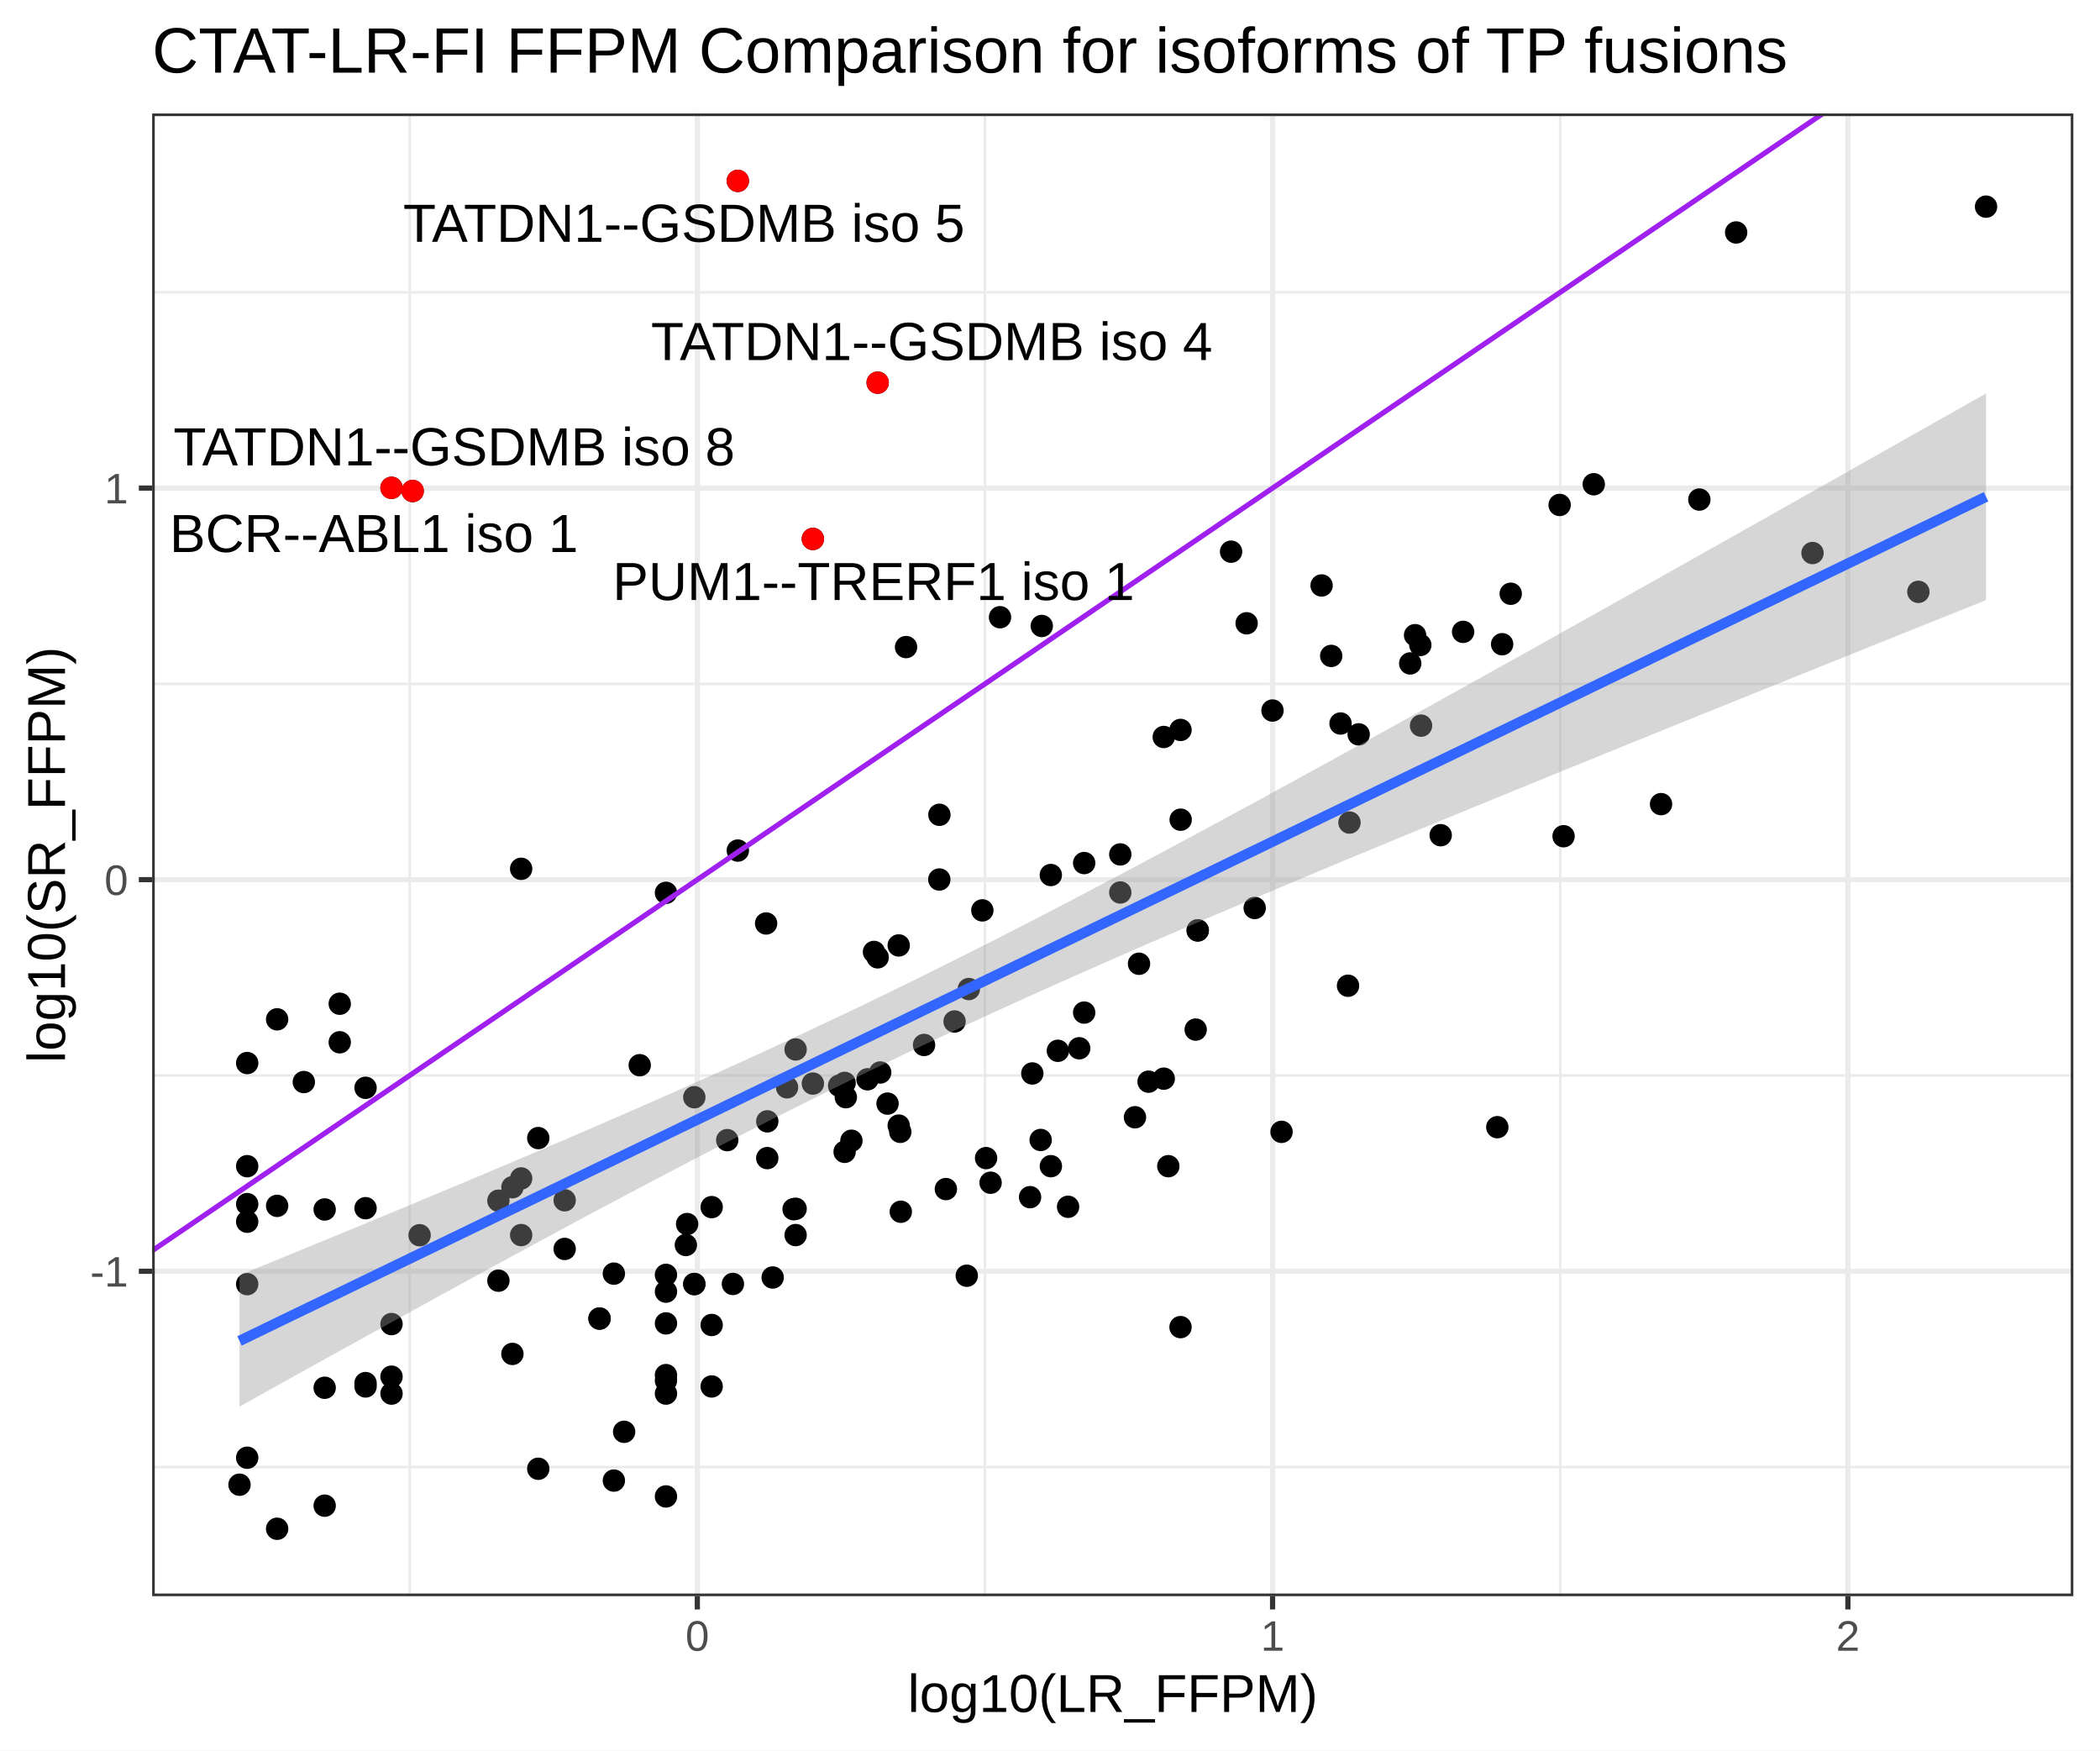
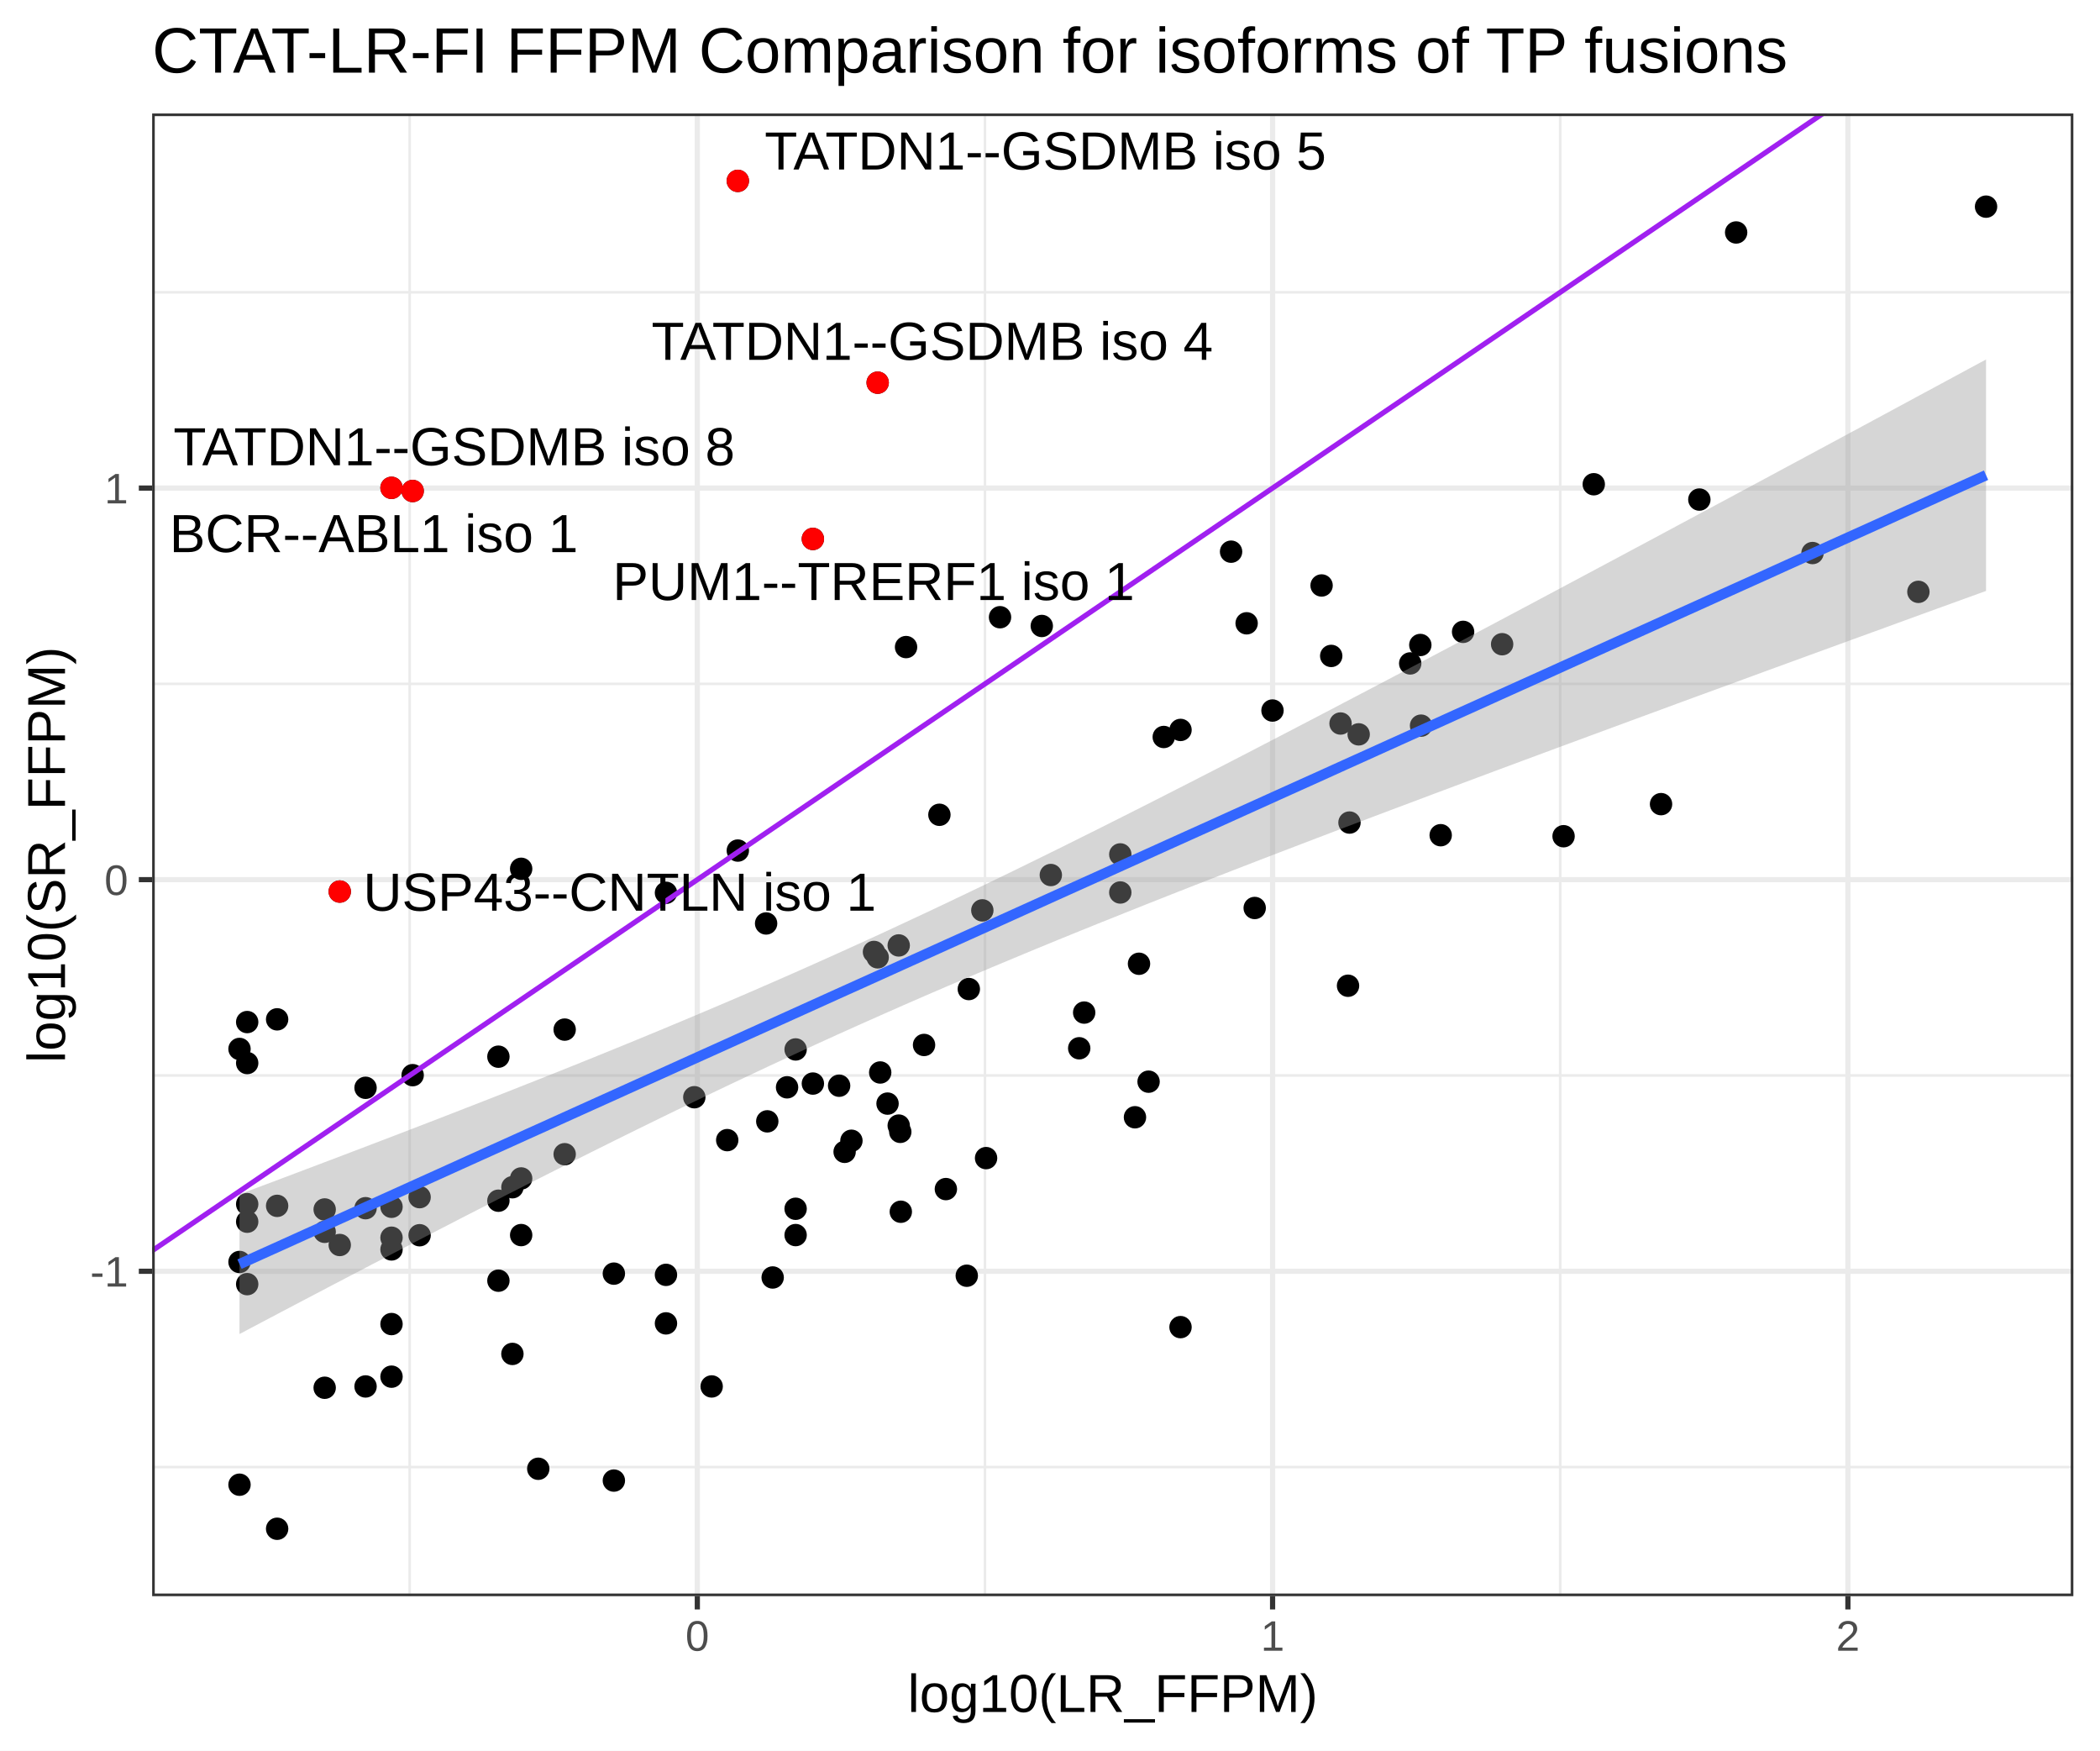
<svg xmlns="http://www.w3.org/2000/svg" class="svglite" width="432.00pt" height="360.00pt" viewBox="0 0 432.00 360.00">
  <defs>
    <style type="text/css">
    .svglite line, .svglite polyline, .svglite polygon, .svglite path, .svglite rect, .svglite circle {
      fill: none;
      stroke: #000000;
      stroke-linecap: round;
      stroke-linejoin: round;
      stroke-miterlimit: 10.00;
    }
    .svglite text {
      white-space: pre;
    }
  </style>
  </defs>
  <rect width="100%" height="100%" style="stroke: none; fill: #FFFFFF;" />
  <defs>
    <clipPath id="cpMC4wMHw0MzIuMDB8MC4wMHwzNjAuMDA=">
      <rect x="0.00" y="0.00" width="432.00" height="360.00" />
    </clipPath>
  </defs>
  <g clip-path="url(#cpMC4wMHw0MzIuMDB8MC4wMHwzNjAuMDA=)">
    <rect x="0" y="0.00" width="432.00" height="360.00" style="stroke-width: 1.07; stroke: #FFFFFF; fill: #FFFFFF;" />
  </g>
  <defs>
    <clipPath id="cpMzEuMzB8NDI2LjUyfDIzLjM0fDMyOC4yNw==">
      <rect x="31.30" y="23.34" width="395.22" height="304.93" />
    </clipPath>
  </defs>
  <g clip-path="url(#cpMzEuMzB8NDI2LjUyfDIzLjM0fDMyOC4yNw==)">
    <rect x="31.30" y="23.34" width="395.22" height="304.93" style="stroke-width: 1.07; stroke: none; fill: #FFFFFF;" />
    <polyline points="31.30,301.72 426.52,301.72 " style="stroke-width: 0.53; stroke: #EBEBEB; stroke-linecap: butt;" />
    <polyline points="31.30,221.18 426.52,221.18 " style="stroke-width: 0.53; stroke: #EBEBEB; stroke-linecap: butt;" />
    <polyline points="31.30,140.65 426.52,140.65 " style="stroke-width: 0.53; stroke: #EBEBEB; stroke-linecap: butt;" />
    <polyline points="31.30,60.11 426.52,60.11 " style="stroke-width: 0.53; stroke: #EBEBEB; stroke-linecap: butt;" />
    <polyline points="84.28,328.27 84.28,23.34 " style="stroke-width: 0.53; stroke: #EBEBEB; stroke-linecap: butt;" />
    <polyline points="202.62,328.27 202.62,23.34 " style="stroke-width: 0.53; stroke: #EBEBEB; stroke-linecap: butt;" />
    <polyline points="320.96,328.27 320.96,23.34 " style="stroke-width: 0.53; stroke: #EBEBEB; stroke-linecap: butt;" />
    <polyline points="31.30,261.45 426.52,261.45 " style="stroke-width: 1.07; stroke: #EBEBEB; stroke-linecap: butt;" />
    <polyline points="31.30,180.91 426.52,180.91 " style="stroke-width: 1.07; stroke: #EBEBEB; stroke-linecap: butt;" />
    <polyline points="31.30,100.38 426.52,100.38 " style="stroke-width: 1.07; stroke: #EBEBEB; stroke-linecap: butt;" />
    <polyline points="143.45,328.27 143.45,23.34 " style="stroke-width: 1.07; stroke: #EBEBEB; stroke-linecap: butt;" />
    <polyline points="261.79,328.27 261.79,23.34 " style="stroke-width: 1.07; stroke: #EBEBEB; stroke-linecap: butt;" />
    <polyline points="380.14,328.27 380.14,23.34 " style="stroke-width: 1.07; stroke: #EBEBEB; stroke-linecap: butt;" />
-     <circle cx="271.87" cy="120.41" r="1.95" style="stroke-width: 0.71; fill: #000000;" />
-     <circle cx="179.79" cy="195.78" r="1.95" style="stroke-width: 0.71; fill: #000000;" />
-     <circle cx="102.53" cy="263.39" r="1.95" style="stroke-width: 0.71; fill: #000000;" />
-     <circle cx="66.79" cy="248.74" r="1.95" style="stroke-width: 0.71; fill: #000000;" />
-     <circle cx="142.83" cy="225.66" r="1.95" style="stroke-width: 0.71; fill: #000000;" />
-     <circle cx="50.85" cy="247.64" r="1.95" style="stroke-width: 0.71; fill: #000000;" />
-     <circle cx="163.67" cy="215.83" r="1.95" style="stroke-width: 0.71; fill: #000000;" />
-     <circle cx="107.21" cy="254.01" r="1.95" style="stroke-width: 0.71; fill: #000000;" />
-     <circle cx="242.85" cy="150.12" r="1.95" style="stroke-width: 0.71; fill: #000000;" />
-     <circle cx="253.25" cy="113.46" r="1.95" style="stroke-width: 0.71; fill: #000000;" />
-     <circle cx="256.45" cy="128.19" r="1.95" style="stroke-width: 0.71; fill: #000000;" />
+     <circle cx="223.03" cy="208.25" r="1.95" style="stroke-width: 0.71; fill: #000000;" />
+     <circle cx="80.54" cy="283.13" r="1.95" style="stroke-width: 0.71; fill: #000000;" />
+     <circle cx="242.85" cy="272.94" r="1.95" style="stroke-width: 0.71; fill: #000000;" />
+     <circle cx="163.67" cy="248.60" r="1.95" style="stroke-width: 0.71; fill: #000000;" />
+     <circle cx="239.40" cy="151.57" r="1.95" style="stroke-width: 0.71; fill: #000000;" />
+     <circle cx="309.01" cy="132.49" r="1.95" style="stroke-width: 0.71; fill: #000000;" />
+     <circle cx="105.41" cy="278.45" r="1.95" style="stroke-width: 0.71; fill: #000000;" />
+     <circle cx="49.27" cy="259.54" r="1.95" style="stroke-width: 0.71; fill: #000000;" />
+     <circle cx="202.85" cy="238.18" r="1.95" style="stroke-width: 0.71; fill: #000000;" />
+     <circle cx="116.16" cy="237.38" r="1.95" style="stroke-width: 0.71; fill: #000000;" />
+     <circle cx="80.54" cy="256.96" r="1.95" style="stroke-width: 0.71; fill: #000000;" />
+     <circle cx="66.79" cy="253.34" r="1.95" style="stroke-width: 0.71; fill: #000000;" />
+     <circle cx="126.28" cy="304.50" r="1.95" style="stroke-width: 0.71; fill: #000000;" />
+     <circle cx="86.32" cy="246.21" r="1.95" style="stroke-width: 0.71; fill: #000000;" />
+     <circle cx="296.37" cy="171.77" r="1.95" style="stroke-width: 0.71; fill: #000000;" />
    <circle cx="151.78" cy="174.93" r="1.95" style="stroke-width: 0.71; fill: #000000;" />
-     <circle cx="217.62" cy="216.11" r="1.95" style="stroke-width: 0.71; fill: #000000;" />
-     <circle cx="131.60" cy="219.07" r="1.95" style="stroke-width: 0.71; fill: #000000;" />
-     <circle cx="75.20" cy="284.45" r="1.95" style="stroke-width: 0.71; fill: #000000;" />
-     <circle cx="184.88" cy="194.44" r="1.95" style="stroke-width: 0.71; fill: #000000;" />
-     <circle cx="181.07" cy="220.57" r="1.95" style="stroke-width: 0.71; fill: #000000;" />
-     <circle cx="49.27" cy="305.35" r="1.95" style="stroke-width: 0.71; fill: #000000;" />
-     <circle cx="349.58" cy="102.74" r="1.95" style="stroke-width: 0.71; fill: #000000;" />
-     <circle cx="184.88" cy="231.49" r="1.95" style="stroke-width: 0.71; fill: #000000;" />
+     <circle cx="84.89" cy="100.98" r="1.95" style="stroke-width: 0.71; fill: #000000;" />
+     <circle cx="157.60" cy="189.92" r="1.95" style="stroke-width: 0.71; fill: #000000;" />
    <circle cx="327.86" cy="99.59" r="1.95" style="stroke-width: 0.71; fill: #000000;" />
    <circle cx="261.77" cy="146.13" r="1.95" style="stroke-width: 0.71; fill: #000000;" />
    <circle cx="216.17" cy="179.96" r="1.95" style="stroke-width: 0.71; fill: #000000;" />
    <circle cx="180.55" cy="78.70" r="1.95" style="stroke-width: 0.71; fill: #000000;" />
    <circle cx="151.78" cy="37.20" r="1.95" style="stroke-width: 0.71; fill: #000000;" />
    <circle cx="137.00" cy="262.19" r="1.95" style="stroke-width: 0.71; fill: #000000;" />
    <circle cx="137.00" cy="272.17" r="1.95" style="stroke-width: 0.71; fill: #000000;" />
    <circle cx="80.54" cy="100.33" r="1.95" style="stroke-width: 0.71; fill: #000000;" />
    <circle cx="80.54" cy="272.31" r="1.95" style="stroke-width: 0.71; fill: #000000;" />
-     <circle cx="290.10" cy="136.44" r="1.95" style="stroke-width: 0.71; fill: #000000;" />
-     <circle cx="172.62" cy="223.29" r="1.95" style="stroke-width: 0.71; fill: #000000;" />
+     <circle cx="184.88" cy="194.44" r="1.95" style="stroke-width: 0.71; fill: #000000;" />
+     <circle cx="181.07" cy="220.57" r="1.95" style="stroke-width: 0.71; fill: #000000;" />
+     <circle cx="49.27" cy="305.35" r="1.95" style="stroke-width: 0.71; fill: #000000;" />
+     <circle cx="182.58" cy="226.97" r="1.95" style="stroke-width: 0.71; fill: #000000;" />
+     <circle cx="50.85" cy="251.26" r="1.95" style="stroke-width: 0.71; fill: #000000;" />
+     <circle cx="69.89" cy="183.36" r="1.95" style="stroke-width: 0.71; fill: #000000;" />
+     <circle cx="190.09" cy="214.91" r="1.95" style="stroke-width: 0.71; fill: #000000;" />
+     <circle cx="253.25" cy="113.46" r="1.95" style="stroke-width: 0.71; fill: #000000;" />
+     <circle cx="275.77" cy="148.80" r="1.95" style="stroke-width: 0.71; fill: #000000;" />
+     <circle cx="161.91" cy="223.62" r="1.95" style="stroke-width: 0.71; fill: #000000;" />
+     <circle cx="50.85" cy="210.20" r="1.95" style="stroke-width: 0.71; fill: #000000;" />
+     <circle cx="279.50" cy="151.03" r="1.95" style="stroke-width: 0.71; fill: #000000;" />
+     <circle cx="222.01" cy="215.59" r="1.95" style="stroke-width: 0.71; fill: #000000;" />
+     <circle cx="193.25" cy="167.57" r="1.95" style="stroke-width: 0.71; fill: #000000;" />
+     <circle cx="107.21" cy="242.36" r="1.95" style="stroke-width: 0.71; fill: #000000;" />
+     <circle cx="126.28" cy="261.94" r="1.95" style="stroke-width: 0.71; fill: #000000;" />
+     <circle cx="105.41" cy="244.17" r="1.95" style="stroke-width: 0.71; fill: #000000;" />
+     <circle cx="163.67" cy="215.83" r="1.95" style="stroke-width: 0.71; fill: #000000;" />
+     <circle cx="107.21" cy="254.01" r="1.95" style="stroke-width: 0.71; fill: #000000;" />
+     <circle cx="242.85" cy="150.12" r="1.95" style="stroke-width: 0.71; fill: #000000;" />
+     <circle cx="142.83" cy="225.66" r="1.95" style="stroke-width: 0.71; fill: #000000;" />
+     <circle cx="50.85" cy="247.64" r="1.95" style="stroke-width: 0.71; fill: #000000;" />
    <circle cx="199.30" cy="203.41" r="1.95" style="stroke-width: 0.71; fill: #000000;" />
    <circle cx="186.39" cy="133.08" r="1.95" style="stroke-width: 0.71; fill: #000000;" />
    <circle cx="50.85" cy="218.63" r="1.95" style="stroke-width: 0.71; fill: #000000;" />
    <circle cx="50.85" cy="264.10" r="1.95" style="stroke-width: 0.71; fill: #000000;" />
-     <circle cx="263.63" cy="232.78" r="1.95" style="stroke-width: 0.71; fill: #000000;" />
-     <circle cx="245.97" cy="211.75" r="1.95" style="stroke-width: 0.71; fill: #000000;" />
-     <circle cx="126.28" cy="261.94" r="1.95" style="stroke-width: 0.71; fill: #000000;" />
-     <circle cx="105.41" cy="244.17" r="1.95" style="stroke-width: 0.71; fill: #000000;" />
-     <circle cx="211.90" cy="246.21" r="1.95" style="stroke-width: 0.71; fill: #000000;" />
-     <circle cx="142.83" cy="264.06" r="1.95" style="stroke-width: 0.71; fill: #000000;" />
-     <circle cx="222.01" cy="215.59" r="1.95" style="stroke-width: 0.71; fill: #000000;" />
-     <circle cx="146.40" cy="248.26" r="1.95" style="stroke-width: 0.71; fill: #000000;" />
-     <circle cx="242.85" cy="272.94" r="1.95" style="stroke-width: 0.71; fill: #000000;" />
-     <circle cx="163.67" cy="248.60" r="1.95" style="stroke-width: 0.71; fill: #000000;" />
-     <circle cx="275.77" cy="148.80" r="1.95" style="stroke-width: 0.71; fill: #000000;" />
-     <circle cx="161.91" cy="223.62" r="1.95" style="stroke-width: 0.71; fill: #000000;" />
-     <circle cx="173.75" cy="222.71" r="1.95" style="stroke-width: 0.71; fill: #000000;" />
-     <circle cx="123.33" cy="271.18" r="1.95" style="stroke-width: 0.71; fill: #000000;" />
-     <circle cx="66.79" cy="309.66" r="1.95" style="stroke-width: 0.71; fill: #000000;" />
-     <circle cx="216.18" cy="239.84" r="1.95" style="stroke-width: 0.71; fill: #000000;" />
-     <circle cx="190.09" cy="214.91" r="1.95" style="stroke-width: 0.71; fill: #000000;" />
-     <circle cx="219.72" cy="248.19" r="1.95" style="stroke-width: 0.71; fill: #000000;" />
-     <circle cx="233.48" cy="229.78" r="1.95" style="stroke-width: 0.71; fill: #000000;" />
-     <circle cx="214.31" cy="128.74" r="1.95" style="stroke-width: 0.71; fill: #000000;" />
+     <circle cx="205.72" cy="126.94" r="1.95" style="stroke-width: 0.71; fill: #000000;" />
+     <circle cx="300.98" cy="129.95" r="1.95" style="stroke-width: 0.71; fill: #000000;" />
+     <circle cx="292.33" cy="149.24" r="1.95" style="stroke-width: 0.71; fill: #000000;" />
+     <circle cx="163.67" cy="254.01" r="1.95" style="stroke-width: 0.71; fill: #000000;" />
+     <circle cx="167.22" cy="110.84" r="1.95" style="stroke-width: 0.71; fill: #000000;" />
+     <circle cx="86.32" cy="254.04" r="1.95" style="stroke-width: 0.71; fill: #000000;" />
+     <circle cx="349.58" cy="102.74" r="1.95" style="stroke-width: 0.71; fill: #000000;" />
+     <circle cx="184.88" cy="231.49" r="1.95" style="stroke-width: 0.71; fill: #000000;" />
+     <circle cx="292.18" cy="132.65" r="1.95" style="stroke-width: 0.71; fill: #000000;" />
+     <circle cx="185.31" cy="249.21" r="1.95" style="stroke-width: 0.71; fill: #000000;" />
+     <circle cx="234.31" cy="198.21" r="1.95" style="stroke-width: 0.71; fill: #000000;" />
+     <circle cx="158.95" cy="262.73" r="1.95" style="stroke-width: 0.71; fill: #000000;" />
+     <circle cx="102.53" cy="246.94" r="1.95" style="stroke-width: 0.71; fill: #000000;" />
+     <circle cx="66.79" cy="285.41" r="1.95" style="stroke-width: 0.71; fill: #000000;" />
+     <circle cx="102.53" cy="217.32" r="1.95" style="stroke-width: 0.71; fill: #000000;" />
+     <circle cx="408.56" cy="42.50" r="1.95" style="stroke-width: 0.71; fill: #000000;" />
+     <circle cx="157.84" cy="230.62" r="1.95" style="stroke-width: 0.71; fill: #000000;" />
+     <circle cx="75.20" cy="223.72" r="1.95" style="stroke-width: 0.71; fill: #000000;" />
+     <circle cx="75.20" cy="248.48" r="1.95" style="stroke-width: 0.71; fill: #000000;" />
    <circle cx="357.15" cy="47.81" r="1.95" style="stroke-width: 0.71; fill: #000000;" />
    <circle cx="57.01" cy="209.64" r="1.95" style="stroke-width: 0.71; fill: #000000;" />
    <circle cx="57.01" cy="248.00" r="1.95" style="stroke-width: 0.71; fill: #000000;" />
    <circle cx="57.01" cy="314.41" r="1.95" style="stroke-width: 0.71; fill: #000000;" />
-     <circle cx="157.84" cy="230.62" r="1.95" style="stroke-width: 0.71; fill: #000000;" />
-     <circle cx="75.20" cy="223.72" r="1.95" style="stroke-width: 0.71; fill: #000000;" />
-     <circle cx="75.20" cy="248.48" r="1.95" style="stroke-width: 0.71; fill: #000000;" />
-     <circle cx="205.72" cy="126.94" r="1.95" style="stroke-width: 0.71; fill: #000000;" />
-     <circle cx="182.58" cy="226.97" r="1.95" style="stroke-width: 0.71; fill: #000000;" />
-     <circle cx="50.85" cy="251.26" r="1.95" style="stroke-width: 0.71; fill: #000000;" />
-     <circle cx="309.01" cy="132.49" r="1.95" style="stroke-width: 0.71; fill: #000000;" />
-     <circle cx="105.41" cy="278.45" r="1.95" style="stroke-width: 0.71; fill: #000000;" />
-     <circle cx="300.98" cy="129.95" r="1.95" style="stroke-width: 0.71; fill: #000000;" />
-     <circle cx="279.50" cy="151.03" r="1.95" style="stroke-width: 0.71; fill: #000000;" />
-     <circle cx="408.56" cy="42.50" r="1.95" style="stroke-width: 0.71; fill: #000000;" />
-     <circle cx="193.25" cy="167.57" r="1.95" style="stroke-width: 0.71; fill: #000000;" />
-     <circle cx="107.21" cy="242.36" r="1.95" style="stroke-width: 0.71; fill: #000000;" />
-     <circle cx="239.40" cy="151.57" r="1.95" style="stroke-width: 0.71; fill: #000000;" />
-     <circle cx="292.18" cy="132.65" r="1.95" style="stroke-width: 0.71; fill: #000000;" />
-     <circle cx="185.31" cy="249.21" r="1.95" style="stroke-width: 0.71; fill: #000000;" />
-     <circle cx="157.60" cy="189.92" r="1.95" style="stroke-width: 0.71; fill: #000000;" />
-     <circle cx="202.85" cy="238.18" r="1.95" style="stroke-width: 0.71; fill: #000000;" />
-     <circle cx="239.40" cy="221.84" r="1.95" style="stroke-width: 0.71; fill: #000000;" />
-     <circle cx="223.03" cy="177.50" r="1.95" style="stroke-width: 0.71; fill: #000000;" />
-     <circle cx="212.36" cy="220.77" r="1.95" style="stroke-width: 0.71; fill: #000000;" />
-     <circle cx="203.78" cy="243.24" r="1.95" style="stroke-width: 0.71; fill: #000000;" />
-     <circle cx="163.25" cy="248.69" r="1.95" style="stroke-width: 0.71; fill: #000000;" />
-     <circle cx="137.00" cy="265.64" r="1.95" style="stroke-width: 0.71; fill: #000000;" />
-     <circle cx="137.00" cy="282.81" r="1.95" style="stroke-width: 0.71; fill: #000000;" />
-     <circle cx="137.00" cy="283.92" r="1.95" style="stroke-width: 0.71; fill: #000000;" />
-     <circle cx="296.37" cy="171.77" r="1.95" style="stroke-width: 0.71; fill: #000000;" />
-     <circle cx="292.33" cy="149.24" r="1.95" style="stroke-width: 0.71; fill: #000000;" />
-     <circle cx="163.67" cy="254.01" r="1.95" style="stroke-width: 0.71; fill: #000000;" />
-     <circle cx="142.83" cy="264.10" r="1.95" style="stroke-width: 0.71; fill: #000000;" />
+     <circle cx="230.46" cy="183.55" r="1.95" style="stroke-width: 0.71; fill: #000000;" />
+     <circle cx="233.48" cy="229.78" r="1.95" style="stroke-width: 0.71; fill: #000000;" />
+     <circle cx="256.45" cy="128.19" r="1.95" style="stroke-width: 0.71; fill: #000000;" />
+     <circle cx="214.31" cy="128.74" r="1.95" style="stroke-width: 0.71; fill: #000000;" />
+     <circle cx="84.89" cy="221.12" r="1.95" style="stroke-width: 0.71; fill: #000000;" />
+     <circle cx="80.54" cy="248.19" r="1.95" style="stroke-width: 0.71; fill: #000000;" />
+     <circle cx="290.10" cy="136.44" r="1.95" style="stroke-width: 0.71; fill: #000000;" />
+     <circle cx="172.62" cy="223.29" r="1.95" style="stroke-width: 0.71; fill: #000000;" />
+     <circle cx="271.87" cy="120.41" r="1.95" style="stroke-width: 0.71; fill: #000000;" />
+     <circle cx="179.79" cy="195.78" r="1.95" style="stroke-width: 0.71; fill: #000000;" />
+     <circle cx="102.53" cy="263.39" r="1.95" style="stroke-width: 0.71; fill: #000000;" />
+     <circle cx="66.79" cy="248.74" r="1.95" style="stroke-width: 0.71; fill: #000000;" />
+     <circle cx="194.58" cy="244.55" r="1.95" style="stroke-width: 0.71; fill: #000000;" />
+     <circle cx="149.60" cy="234.48" r="1.95" style="stroke-width: 0.71; fill: #000000;" />
+     <circle cx="80.54" cy="254.55" r="1.95" style="stroke-width: 0.71; fill: #000000;" />
+     <circle cx="107.21" cy="178.68" r="1.95" style="stroke-width: 0.71; fill: #000000;" />
    <circle cx="394.64" cy="121.72" r="1.95" style="stroke-width: 0.71; fill: #000000;" />
    <circle cx="341.70" cy="165.38" r="1.95" style="stroke-width: 0.71; fill: #000000;" />
    <circle cx="321.65" cy="171.98" r="1.95" style="stroke-width: 0.71; fill: #000000;" />
    <circle cx="277.31" cy="202.73" r="1.95" style="stroke-width: 0.71; fill: #000000;" />
    <circle cx="198.88" cy="262.37" r="1.95" style="stroke-width: 0.71; fill: #000000;" />
-     <circle cx="230.46" cy="175.72" r="1.95" style="stroke-width: 0.71; fill: #000000;" />
-     <circle cx="242.88" cy="168.58" r="1.95" style="stroke-width: 0.71; fill: #000000;" />
    <circle cx="236.28" cy="222.46" r="1.95" style="stroke-width: 0.71; fill: #000000;" />
    <circle cx="146.40" cy="285.14" r="1.95" style="stroke-width: 0.71; fill: #000000;" />
    <circle cx="110.73" cy="302.07" r="1.95" style="stroke-width: 0.71; fill: #000000;" />
    <circle cx="75.20" cy="285.14" r="1.95" style="stroke-width: 0.71; fill: #000000;" />
+     <circle cx="273.85" cy="134.90" r="1.95" style="stroke-width: 0.71; fill: #000000;" />
+     <circle cx="180.55" cy="196.89" r="1.95" style="stroke-width: 0.71; fill: #000000;" />
+     <circle cx="202.08" cy="187.23" r="1.95" style="stroke-width: 0.71; fill: #000000;" />
+     <circle cx="230.46" cy="175.72" r="1.95" style="stroke-width: 0.71; fill: #000000;" />
    <circle cx="137.00" cy="183.62" r="1.95" style="stroke-width: 0.71; fill: #000000;" />
-     <circle cx="202.08" cy="187.23" r="1.95" style="stroke-width: 0.71; fill: #000000;" />
+     <circle cx="69.89" cy="256.05" r="1.95" style="stroke-width: 0.71; fill: #000000;" />
    <circle cx="372.86" cy="113.74" r="1.95" style="stroke-width: 0.71; fill: #000000;" />
    <circle cx="175.15" cy="234.61" r="1.95" style="stroke-width: 0.71; fill: #000000;" />
    <circle cx="167.22" cy="222.85" r="1.95" style="stroke-width: 0.71; fill: #000000;" />
-     <circle cx="230.46" cy="183.55" r="1.95" style="stroke-width: 0.71; fill: #000000;" />
-     <circle cx="214.08" cy="234.45" r="1.95" style="stroke-width: 0.71; fill: #000000;" />
-     <circle cx="150.77" cy="264.06" r="1.95" style="stroke-width: 0.71; fill: #000000;" />
-     <circle cx="146.40" cy="272.50" r="1.95" style="stroke-width: 0.71; fill: #000000;" />
-     <circle cx="223.03" cy="208.25" r="1.95" style="stroke-width: 0.71; fill: #000000;" />
-     <circle cx="80.54" cy="283.13" r="1.95" style="stroke-width: 0.71; fill: #000000;" />
-     <circle cx="126.28" cy="304.50" r="1.95" style="stroke-width: 0.71; fill: #000000;" />
-     <circle cx="194.58" cy="244.55" r="1.95" style="stroke-width: 0.71; fill: #000000;" />
-     <circle cx="149.60" cy="234.48" r="1.95" style="stroke-width: 0.71; fill: #000000;" />
-     <circle cx="291.10" cy="130.63" r="1.95" style="stroke-width: 0.71; fill: #000000;" />
-     <circle cx="157.84" cy="238.18" r="1.95" style="stroke-width: 0.71; fill: #000000;" />
-     <circle cx="246.39" cy="191.35" r="1.95" style="stroke-width: 0.71; fill: #000000;" />
-     <circle cx="273.85" cy="134.90" r="1.95" style="stroke-width: 0.71; fill: #000000;" />
-     <circle cx="180.55" cy="196.89" r="1.95" style="stroke-width: 0.71; fill: #000000;" />
-     <circle cx="167.22" cy="110.84" r="1.95" style="stroke-width: 0.71; fill: #000000;" />
-     <circle cx="234.31" cy="198.21" r="1.95" style="stroke-width: 0.71; fill: #000000;" />
-     <circle cx="158.95" cy="262.73" r="1.95" style="stroke-width: 0.71; fill: #000000;" />
-     <circle cx="62.50" cy="222.54" r="1.95" style="stroke-width: 0.71; fill: #000000;" />
-     <circle cx="310.78" cy="122.11" r="1.95" style="stroke-width: 0.71; fill: #000000;" />
-     <circle cx="246.39" cy="191.35" r="1.95" style="stroke-width: 0.71; fill: #000000;" />
-     <circle cx="107.21" cy="178.68" r="1.95" style="stroke-width: 0.71; fill: #000000;" />
-     <circle cx="173.75" cy="236.89" r="1.95" style="stroke-width: 0.71; fill: #000000;" />
-     <circle cx="193.23" cy="180.88" r="1.95" style="stroke-width: 0.71; fill: #000000;" />
-     <circle cx="123.33" cy="271.18" r="1.95" style="stroke-width: 0.71; fill: #000000;" />
-     <circle cx="178.46" cy="221.97" r="1.95" style="stroke-width: 0.71; fill: #000000;" />
-     <circle cx="174.00" cy="225.65" r="1.95" style="stroke-width: 0.71; fill: #000000;" />
-     <circle cx="320.84" cy="103.85" r="1.95" style="stroke-width: 0.71; fill: #000000;" />
-     <circle cx="240.34" cy="239.84" r="1.95" style="stroke-width: 0.71; fill: #000000;" />
-     <circle cx="69.89" cy="206.43" r="1.95" style="stroke-width: 0.71; fill: #000000;" />
-     <circle cx="141.09" cy="256.05" r="1.95" style="stroke-width: 0.71; fill: #000000;" />
-     <circle cx="196.37" cy="210.08" r="1.95" style="stroke-width: 0.71; fill: #000000;" />
-     <circle cx="50.85" cy="299.80" r="1.95" style="stroke-width: 0.71; fill: #000000;" />
-     <circle cx="128.39" cy="294.47" r="1.95" style="stroke-width: 0.71; fill: #000000;" />
-     <circle cx="137.00" cy="307.76" r="1.95" style="stroke-width: 0.71; fill: #000000;" />
-     <circle cx="116.16" cy="246.85" r="1.95" style="stroke-width: 0.71; fill: #000000;" />
-     <circle cx="116.16" cy="256.86" r="1.95" style="stroke-width: 0.71; fill: #000000;" />
-     <circle cx="137.00" cy="286.61" r="1.95" style="stroke-width: 0.71; fill: #000000;" />
-     <circle cx="185.20" cy="232.78" r="1.95" style="stroke-width: 0.71; fill: #000000;" />
    <circle cx="277.61" cy="169.17" r="1.95" style="stroke-width: 0.71; fill: #000000;" />
    <circle cx="258.11" cy="186.74" r="1.95" style="stroke-width: 0.71; fill: #000000;" />
-     <circle cx="80.54" cy="286.61" r="1.95" style="stroke-width: 0.71; fill: #000000;" />
-     <circle cx="141.35" cy="251.74" r="1.95" style="stroke-width: 0.71; fill: #000000;" />
-     <circle cx="86.32" cy="254.04" r="1.95" style="stroke-width: 0.71; fill: #000000;" />
-     <circle cx="50.85" cy="239.84" r="1.95" style="stroke-width: 0.71; fill: #000000;" />
-     <circle cx="84.89" cy="100.98" r="1.95" style="stroke-width: 0.71; fill: #000000;" />
-     <circle cx="102.53" cy="246.94" r="1.95" style="stroke-width: 0.71; fill: #000000;" />
-     <circle cx="66.79" cy="285.41" r="1.95" style="stroke-width: 0.71; fill: #000000;" />
-     <circle cx="69.89" cy="214.36" r="1.95" style="stroke-width: 0.71; fill: #000000;" />
-     <circle cx="308.02" cy="231.82" r="1.95" style="stroke-width: 0.71; fill: #000000;" />
-     <circle cx="110.73" cy="234.06" r="1.95" style="stroke-width: 0.71; fill: #000000;" />
-     <polygon points="49.27,262.26 53.81,260.40 58.36,258.54 62.91,256.67 67.46,254.80 72.01,252.93 76.55,251.04 81.10,249.16 85.65,247.27 90.20,245.37 94.75,243.47 99.29,241.56 103.84,239.64 108.39,237.71 112.94,235.77 117.49,233.82 122.03,231.87 126.58,229.89 131.13,227.91 135.68,225.91 140.23,223.90 144.77,221.87 149.32,219.83 153.87,217.76 158.42,215.68 162.97,213.57 167.51,211.45 172.06,209.30 176.61,207.14 181.16,204.94 185.71,202.73 190.25,200.50 194.80,198.24 199.35,195.96 203.90,193.66 208.45,191.34 212.99,189.00 217.54,186.65 222.09,184.27 226.64,181.88 231.19,179.48 235.73,177.06 240.28,174.63 244.83,172.19 249.38,169.74 253.93,167.28 258.47,164.81 263.02,162.33 267.57,159.84 272.12,157.35 276.66,154.85 281.21,152.34 285.76,149.83 290.31,147.31 294.86,144.79 299.40,142.27 303.95,139.74 308.50,137.20 313.05,134.67 317.60,132.13 322.14,129.58 326.69,127.04 331.24,124.49 335.79,121.94 340.34,119.39 344.88,116.83 349.43,114.27 353.98,111.72 358.53,109.15 363.08,106.59 367.62,104.03 372.17,101.46 376.72,98.90 381.27,96.33 385.82,93.76 390.36,91.19 394.91,88.62 399.46,86.05 404.01,83.48 408.56,80.90 408.56,123.42 404.01,125.25 399.46,127.07 394.91,128.89 390.36,130.72 385.82,132.54 381.27,134.37 376.72,136.20 372.17,138.03 367.62,139.86 363.08,141.69 358.53,143.52 353.98,145.36 349.43,147.19 344.88,149.03 340.34,150.87 335.79,152.71 331.24,154.56 326.69,156.41 322.14,158.25 317.60,160.11 313.05,161.96 308.50,163.82 303.95,165.68 299.40,167.55 294.86,169.42 290.31,171.29 285.76,173.17 281.21,175.05 276.66,176.94 272.12,178.84 267.57,180.74 263.02,182.65 258.47,184.56 253.93,186.49 249.38,188.42 244.83,190.36 240.28,192.32 235.73,194.28 231.19,196.26 226.64,198.25 222.09,200.26 217.54,202.28 212.99,204.32 208.45,206.38 203.90,208.45 199.35,210.55 194.80,212.67 190.25,214.80 185.71,216.96 181.16,219.15 176.61,221.35 172.06,223.58 167.51,225.83 162.97,228.10 158.42,230.39 153.87,232.70 149.32,235.03 144.77,237.38 140.23,239.75 135.68,242.13 131.13,244.53 126.58,246.94 122.03,249.36 117.49,251.80 112.94,254.25 108.39,256.71 103.84,259.17 99.29,261.65 94.75,264.13 90.20,266.62 85.65,269.12 81.10,271.63 76.55,274.14 72.01,276.65 67.46,279.17 62.91,281.69 58.36,284.22 53.81,286.75 49.27,289.29 " style="stroke-width: 0.00; stroke: none; stroke-linecap: butt; fill: #999999; fill-opacity: 0.40;" />
-     <polyline points="49.27,262.26 53.81,260.40 58.36,258.54 62.91,256.67 67.46,254.80 72.01,252.93 76.55,251.04 81.10,249.16 85.65,247.27 90.20,245.37 94.75,243.47 99.29,241.56 103.84,239.64 108.39,237.71 112.94,235.77 117.49,233.82 122.03,231.87 126.58,229.89 131.13,227.91 135.68,225.91 140.23,223.90 144.77,221.87 149.32,219.83 153.87,217.76 158.42,215.68 162.97,213.57 167.51,211.45 172.06,209.30 176.61,207.14 181.16,204.94 185.71,202.73 190.25,200.50 194.80,198.24 199.35,195.96 203.90,193.66 208.45,191.34 212.99,189.00 217.54,186.65 222.09,184.27 226.64,181.88 231.19,179.48 235.73,177.06 240.28,174.63 244.83,172.19 249.38,169.74 253.93,167.28 258.47,164.81 263.02,162.33 267.57,159.84 272.12,157.35 276.66,154.85 281.21,152.34 285.76,149.83 290.31,147.31 294.86,144.79 299.40,142.27 303.95,139.74 308.50,137.20 313.05,134.67 317.60,132.13 322.14,129.58 326.69,127.04 331.24,124.49 335.79,121.94 340.34,119.39 344.88,116.83 349.43,114.27 353.98,111.72 358.53,109.15 363.08,106.59 367.62,104.03 372.17,101.46 376.72,98.90 381.27,96.33 385.82,93.76 390.36,91.19 394.91,88.62 399.46,86.05 404.01,83.48 408.56,80.90 " style="stroke-width: 2.13; stroke: none; stroke-linecap: butt;" />
-     <polyline points="408.56,123.42 404.01,125.25 399.46,127.07 394.91,128.89 390.36,130.72 385.82,132.54 381.27,134.37 376.72,136.20 372.17,138.03 367.62,139.86 363.08,141.69 358.53,143.52 353.98,145.36 349.43,147.19 344.88,149.03 340.34,150.87 335.79,152.71 331.24,154.56 326.69,156.41 322.14,158.25 317.60,160.11 313.05,161.96 308.50,163.82 303.95,165.68 299.40,167.55 294.86,169.42 290.31,171.29 285.76,173.17 281.21,175.05 276.66,176.94 272.12,178.84 267.57,180.74 263.02,182.65 258.47,184.56 253.93,186.49 249.38,188.42 244.83,190.36 240.28,192.32 235.73,194.28 231.19,196.26 226.64,198.25 222.09,200.26 217.54,202.28 212.99,204.32 208.45,206.38 203.90,208.45 199.35,210.55 194.80,212.67 190.25,214.80 185.71,216.96 181.16,219.15 176.61,221.35 172.06,223.58 167.51,225.83 162.97,228.10 158.42,230.39 153.87,232.70 149.32,235.03 144.77,237.38 140.23,239.75 135.68,242.13 131.13,244.53 126.58,246.94 122.03,249.36 117.49,251.80 112.94,254.25 108.39,256.71 103.84,259.17 99.29,261.65 94.75,264.13 90.20,266.62 85.65,269.12 81.10,271.63 76.55,274.14 72.01,276.65 67.46,279.17 62.91,281.69 58.36,284.22 53.81,286.75 49.27,289.29 " style="stroke-width: 2.13; stroke: none; stroke-linecap: butt;" />
-     <polyline points="49.27,275.78 53.81,273.58 58.36,271.38 62.91,269.18 67.46,266.99 72.01,264.79 76.55,262.59 81.10,260.39 85.65,258.19 90.20,256.00 94.75,253.80 99.29,251.60 103.84,249.40 108.39,247.21 112.94,245.01 117.49,242.81 122.03,240.61 126.58,238.42 131.13,236.22 135.68,234.02 140.23,231.82 144.77,229.63 149.32,227.43 153.87,225.23 158.42,223.03 162.97,220.84 167.51,218.64 172.06,216.44 176.61,214.24 181.16,212.05 185.71,209.85 190.25,207.65 194.80,205.45 199.35,203.25 203.90,201.06 208.45,198.86 212.99,196.66 217.54,194.46 222.09,192.27 226.64,190.07 231.19,187.87 235.73,185.67 240.28,183.48 244.83,181.28 249.38,179.08 253.93,176.88 258.47,174.69 263.02,172.49 267.57,170.29 272.12,168.09 276.66,165.90 281.21,163.70 285.76,161.50 290.31,159.30 294.86,157.10 299.40,154.91 303.95,152.71 308.50,150.51 313.05,148.31 317.60,146.12 322.14,143.92 326.69,141.72 331.24,139.52 335.79,137.33 340.34,135.13 344.88,132.93 349.43,130.73 353.98,128.54 358.53,126.34 363.08,124.14 367.62,121.94 372.17,119.75 376.72,117.55 381.27,115.35 385.82,113.15 390.36,110.95 394.91,108.76 399.46,106.56 404.01,104.36 408.56,102.16 " style="stroke-width: 2.13; stroke: #3366FF; stroke-linecap: butt;" />
+     <circle cx="185.20" cy="232.78" r="1.95" style="stroke-width: 0.71; fill: #000000;" />
+     <circle cx="116.16" cy="211.75" r="1.95" style="stroke-width: 0.71; fill: #000000;" />
+     <circle cx="173.75" cy="236.89" r="1.95" style="stroke-width: 0.71; fill: #000000;" />
+     <circle cx="49.27" cy="215.73" r="1.95" style="stroke-width: 0.71; fill: #000000;" />
+     <polygon points="49.27,245.62 53.81,243.92 58.36,242.21 62.91,240.49 67.46,238.77 72.01,237.04 76.55,235.31 81.10,233.57 85.65,231.82 90.20,230.07 94.75,228.30 99.29,226.53 103.84,224.75 108.39,222.95 112.94,221.15 117.49,219.33 122.03,217.50 126.58,215.65 131.13,213.79 135.68,211.91 140.23,210.01 144.77,208.10 149.32,206.17 153.87,204.22 158.42,202.24 162.97,200.25 167.51,198.23 172.06,196.19 176.61,194.13 181.16,192.05 185.71,189.94 190.25,187.82 194.80,185.67 199.35,183.50 203.90,181.32 208.45,179.11 212.99,176.89 217.54,174.65 222.09,172.39 226.64,170.12 231.19,167.83 235.73,165.54 240.28,163.23 244.83,160.91 249.38,158.58 253.93,156.24 258.47,153.89 263.02,151.53 267.57,149.16 272.12,146.79 276.66,144.41 281.21,142.03 285.76,139.64 290.31,137.24 294.86,134.84 299.40,132.44 303.95,130.03 308.50,127.62 313.05,125.20 317.60,122.78 322.14,120.36 326.69,117.93 331.24,115.50 335.79,113.07 340.34,110.64 344.88,108.20 349.43,105.76 353.98,103.32 358.53,100.88 363.08,98.44 367.62,95.99 372.17,93.55 376.72,91.10 381.27,88.65 385.82,86.20 390.36,83.75 394.91,81.29 399.46,78.84 404.01,76.38 408.56,73.93 408.56,121.53 404.01,123.18 399.46,124.83 394.91,126.48 390.36,128.14 385.82,129.80 381.27,131.45 376.72,133.11 372.17,134.77 367.62,136.43 363.08,138.09 358.53,139.76 353.98,141.43 349.43,143.09 344.88,144.76 340.34,146.44 335.79,148.11 331.24,149.79 326.69,151.47 322.14,153.15 317.60,154.83 313.05,156.52 308.50,158.21 303.95,159.91 299.40,161.61 294.86,163.31 290.31,165.02 285.76,166.73 281.21,168.45 276.66,170.17 272.12,171.90 267.57,173.64 263.02,175.38 258.47,177.13 253.93,178.89 249.38,180.66 244.83,182.43 240.28,184.22 235.73,186.02 231.19,187.83 226.64,189.65 222.09,191.49 217.54,193.34 212.99,195.21 208.45,197.10 203.90,199.00 199.35,200.92 194.80,202.86 190.25,204.82 185.71,206.80 181.16,208.81 176.61,210.83 172.06,212.88 167.51,214.95 162.97,217.04 158.42,219.15 153.87,221.29 149.32,223.44 144.77,225.62 140.23,227.81 135.68,230.02 131.13,232.25 126.58,234.50 122.03,236.76 117.49,239.04 112.94,241.33 108.39,243.63 103.84,245.94 99.29,248.27 94.75,250.60 90.20,252.95 85.65,255.30 81.10,257.66 76.55,260.03 72.01,262.40 67.46,264.78 62.91,267.17 58.36,269.56 53.81,271.96 49.27,274.36 " style="stroke-width: 0.00; stroke: none; stroke-linecap: butt; fill: #999999; fill-opacity: 0.40;" />
+     <polyline points="49.27,245.62 53.81,243.92 58.36,242.21 62.91,240.49 67.46,238.77 72.01,237.04 76.55,235.31 81.10,233.57 85.65,231.82 90.20,230.07 94.75,228.30 99.29,226.53 103.84,224.75 108.39,222.95 112.94,221.15 117.49,219.33 122.03,217.50 126.58,215.65 131.13,213.79 135.68,211.91 140.23,210.01 144.77,208.10 149.32,206.17 153.87,204.22 158.42,202.24 162.97,200.25 167.51,198.23 172.06,196.19 176.61,194.13 181.16,192.05 185.71,189.94 190.25,187.82 194.80,185.67 199.35,183.50 203.90,181.32 208.45,179.11 212.99,176.89 217.54,174.65 222.09,172.39 226.64,170.12 231.19,167.83 235.73,165.54 240.28,163.23 244.83,160.91 249.38,158.58 253.93,156.24 258.47,153.89 263.02,151.53 267.57,149.16 272.12,146.79 276.66,144.41 281.21,142.03 285.76,139.64 290.31,137.24 294.86,134.84 299.40,132.44 303.95,130.03 308.50,127.62 313.05,125.20 317.60,122.78 322.14,120.36 326.69,117.93 331.24,115.50 335.79,113.07 340.34,110.64 344.88,108.20 349.43,105.76 353.98,103.32 358.53,100.88 363.08,98.44 367.62,95.99 372.17,93.55 376.72,91.10 381.27,88.65 385.82,86.20 390.36,83.75 394.91,81.29 399.46,78.84 404.01,76.38 408.56,73.93 " style="stroke-width: 2.13; stroke: none; stroke-linecap: butt;" />
+     <polyline points="408.56,121.53 404.01,123.18 399.46,124.83 394.91,126.48 390.36,128.14 385.82,129.80 381.27,131.45 376.72,133.11 372.17,134.77 367.62,136.43 363.08,138.09 358.53,139.76 353.98,141.43 349.43,143.09 344.88,144.76 340.34,146.44 335.79,148.11 331.24,149.79 326.69,151.47 322.14,153.15 317.60,154.83 313.05,156.52 308.50,158.21 303.95,159.91 299.40,161.61 294.86,163.31 290.31,165.02 285.76,166.73 281.21,168.45 276.66,170.17 272.12,171.90 267.57,173.64 263.02,175.38 258.47,177.13 253.93,178.89 249.38,180.66 244.83,182.43 240.28,184.22 235.73,186.02 231.19,187.83 226.64,189.65 222.09,191.49 217.54,193.34 212.99,195.21 208.45,197.10 203.90,199.00 199.35,200.92 194.80,202.86 190.25,204.82 185.71,206.80 181.16,208.81 176.61,210.83 172.06,212.88 167.51,214.95 162.97,217.04 158.42,219.15 153.87,221.29 149.32,223.44 144.77,225.62 140.23,227.81 135.68,230.02 131.13,232.25 126.58,234.50 122.03,236.76 117.49,239.04 112.94,241.33 108.39,243.63 103.84,245.94 99.29,248.27 94.75,250.60 90.20,252.95 85.65,255.30 81.10,257.66 76.55,260.03 72.01,262.40 67.46,264.78 62.91,267.17 58.36,269.56 53.81,271.96 49.27,274.36 " style="stroke-width: 2.13; stroke: none; stroke-linecap: butt;" />
+     <polyline points="49.27,259.99 53.81,257.94 58.36,255.89 62.91,253.83 67.46,251.78 72.01,249.72 76.55,247.67 81.10,245.62 85.65,243.56 90.20,241.51 94.75,239.45 99.29,237.40 103.84,235.35 108.39,233.29 112.94,231.24 117.49,229.18 122.03,227.13 126.58,225.08 131.13,223.02 135.68,220.97 140.23,218.91 144.77,216.86 149.32,214.81 153.87,212.75 158.42,210.70 162.97,208.64 167.51,206.59 172.06,204.53 176.61,202.48 181.16,200.43 185.71,198.37 190.25,196.32 194.80,194.26 199.35,192.21 203.90,190.16 208.45,188.10 212.99,186.05 217.54,183.99 222.09,181.94 226.64,179.89 231.19,177.83 235.73,175.78 240.28,173.72 244.83,171.67 249.38,169.62 253.93,167.56 258.47,165.51 263.02,163.45 267.57,161.40 272.12,159.35 276.66,157.29 281.21,155.24 285.76,153.18 290.31,151.13 294.86,149.08 299.40,147.02 303.95,144.97 308.50,142.91 313.05,140.86 317.60,138.81 322.14,136.75 326.69,134.70 331.24,132.64 335.79,130.59 340.34,128.54 344.88,126.48 349.43,124.43 353.98,122.37 358.53,120.32 363.08,118.27 367.62,116.21 372.17,114.16 376.72,112.10 381.27,110.05 385.82,108.00 390.36,105.94 394.91,103.89 399.46,101.83 404.01,99.78 408.56,97.73 " style="stroke-width: 2.13; stroke: #3366FF; stroke-linecap: butt;" />
    <line x1="-363.92" y1="526.19" x2="821.74" y2="-280.68" style="stroke-width: 1.07; stroke: #A020F0; stroke-linecap: butt;" />
    <circle cx="151.78" cy="37.20" r="1.95" style="stroke-width: 0.71; stroke: #FF0000; fill: #FF0000;" />
    <circle cx="80.54" cy="100.33" r="1.95" style="stroke-width: 0.71; stroke: #FF0000; fill: #FF0000;" />
    <circle cx="84.89" cy="100.98" r="1.95" style="stroke-width: 0.71; stroke: #FF0000; fill: #FF0000;" />
    <circle cx="180.55" cy="78.70" r="1.95" style="stroke-width: 0.71; stroke: #FF0000; fill: #FF0000;" />
    <circle cx="167.22" cy="110.84" r="1.95" style="stroke-width: 0.71; stroke: #FF0000; fill: #FF0000;" />
-     <text x="140.69" y="49.73" text-anchor="middle" style="font-size: 11.04px; font-family: &quot;Arial&quot;;" textLength="117.06px" lengthAdjust="spacingAndGlyphs">TATDN1--GSDMB iso 5</text>
-     <text x="93.43" y="95.70" text-anchor="middle" style="font-size: 11.04px; font-family: &quot;Arial&quot;;" textLength="117.06px" lengthAdjust="spacingAndGlyphs">TATDN1--GSDMB iso 8</text>
-     <text x="76.92" y="113.53" text-anchor="middle" style="font-size: 11.04px; font-family: &quot;Arial&quot;;" textLength="83.98px" lengthAdjust="spacingAndGlyphs">BCR--ABL1 iso 1</text>
-     <text x="191.68" y="74.05" text-anchor="middle" style="font-size: 11.04px; font-family: &quot;Arial&quot;;" textLength="117.06px" lengthAdjust="spacingAndGlyphs">TATDN1--GSDMB iso 4</text>
-     <text x="179.70" y="123.41" text-anchor="middle" style="font-size: 11.04px; font-family: &quot;Arial&quot;;" textLength="107.25px" lengthAdjust="spacingAndGlyphs">PUM1--TRERF1 iso 1</text>
+     <circle cx="69.89" cy="183.36" r="1.95" style="stroke-width: 0.71; stroke: #FF0000; fill: #FF0000;" />
+     <text x="215.05" y="34.86" text-anchor="middle" style="font-size: 11.04px; font-family: &quot;Arial&quot;;" textLength="117.06px" lengthAdjust="spacingAndGlyphs">TATDN1--GSDMB iso 5</text>
+     <text x="93.43" y="95.69" text-anchor="middle" style="font-size: 11.04px; font-family: &quot;Arial&quot;;" textLength="117.06px" lengthAdjust="spacingAndGlyphs">TATDN1--GSDMB iso 8</text>
+     <text x="76.89" y="113.55" text-anchor="middle" style="font-size: 11.04px; font-family: &quot;Arial&quot;;" textLength="83.98px" lengthAdjust="spacingAndGlyphs">BCR--ABL1 iso 1</text>
+     <text x="191.78" y="74.00" text-anchor="middle" style="font-size: 11.04px; font-family: &quot;Arial&quot;;" textLength="117.06px" lengthAdjust="spacingAndGlyphs">TATDN1--GSDMB iso 4</text>
+     <text x="179.71" y="123.41" text-anchor="middle" style="font-size: 11.04px; font-family: &quot;Arial&quot;;" textLength="107.25px" lengthAdjust="spacingAndGlyphs">PUM1--TRERF1 iso 1</text>
+     <text x="127.47" y="187.30" text-anchor="middle" style="font-size: 11.04px; font-family: &quot;Arial&quot;;" textLength="105.42px" lengthAdjust="spacingAndGlyphs">USP43--CNTLN iso 1</text>
    <rect x="31.30" y="23.34" width="395.22" height="304.93" style="stroke-width: 1.07; stroke: #333333;" />
  </g>
  <g clip-path="url(#cpMC4wMHw0MzIuMDB8MC4wMHwzNjAuMDA=)">
    <text x="26.37" y="264.60" text-anchor="end" style="font-size: 8.80px;fill: #4D4D4D; font-family: &quot;Arial&quot;;" textLength="7.83px" lengthAdjust="spacingAndGlyphs">-1</text>
    <text x="26.37" y="184.07" text-anchor="end" style="font-size: 8.80px;fill: #4D4D4D; font-family: &quot;Arial&quot;;" textLength="4.90px" lengthAdjust="spacingAndGlyphs">0</text>
    <text x="26.37" y="103.53" text-anchor="end" style="font-size: 8.80px;fill: #4D4D4D; font-family: &quot;Arial&quot;;" textLength="4.90px" lengthAdjust="spacingAndGlyphs">1</text>
    <polyline points="28.56,261.45 31.30,261.45 " style="stroke-width: 1.07; stroke: #333333; stroke-linecap: butt;" />
    <polyline points="28.56,180.91 31.30,180.91 " style="stroke-width: 1.07; stroke: #333333; stroke-linecap: butt;" />
    <polyline points="28.56,100.38 31.30,100.38 " style="stroke-width: 1.07; stroke: #333333; stroke-linecap: butt;" />
    <polyline points="143.45,331.01 143.45,328.27 " style="stroke-width: 1.07; stroke: #333333; stroke-linecap: butt;" />
    <polyline points="261.79,331.01 261.79,328.27 " style="stroke-width: 1.07; stroke: #333333; stroke-linecap: butt;" />
    <polyline points="380.14,331.01 380.14,328.27 " style="stroke-width: 1.07; stroke: #333333; stroke-linecap: butt;" />
    <text x="143.45" y="339.50" text-anchor="middle" style="font-size: 8.80px;fill: #4D4D4D; font-family: &quot;Arial&quot;;" textLength="4.90px" lengthAdjust="spacingAndGlyphs">0</text>
    <text x="261.79" y="339.50" text-anchor="middle" style="font-size: 8.80px;fill: #4D4D4D; font-family: &quot;Arial&quot;;" textLength="4.90px" lengthAdjust="spacingAndGlyphs">1</text>
    <text x="380.14" y="339.50" text-anchor="middle" style="font-size: 8.80px;fill: #4D4D4D; font-family: &quot;Arial&quot;;" textLength="4.90px" lengthAdjust="spacingAndGlyphs">2</text>
    <text x="228.91" y="352.09" text-anchor="middle" style="font-size: 11.00px; font-family: &quot;Arial&quot;;" textLength="84.37px" lengthAdjust="spacingAndGlyphs">log10(LR_FFPM)</text>
    <text transform="translate(13.37,175.80) rotate(-90)" text-anchor="middle" style="font-size: 11.00px; font-family: &quot;Arial&quot;;" textLength="85.59px" lengthAdjust="spacingAndGlyphs">log10(SR_FFPM)</text>
    <text x="31.30" y="14.94" style="font-size: 13.20px; font-family: &quot;Arial&quot;;" textLength="339.36px" lengthAdjust="spacingAndGlyphs">CTAT-LR-FI FFPM Comparison for isoforms of TP fusions</text>
  </g>
</svg>
